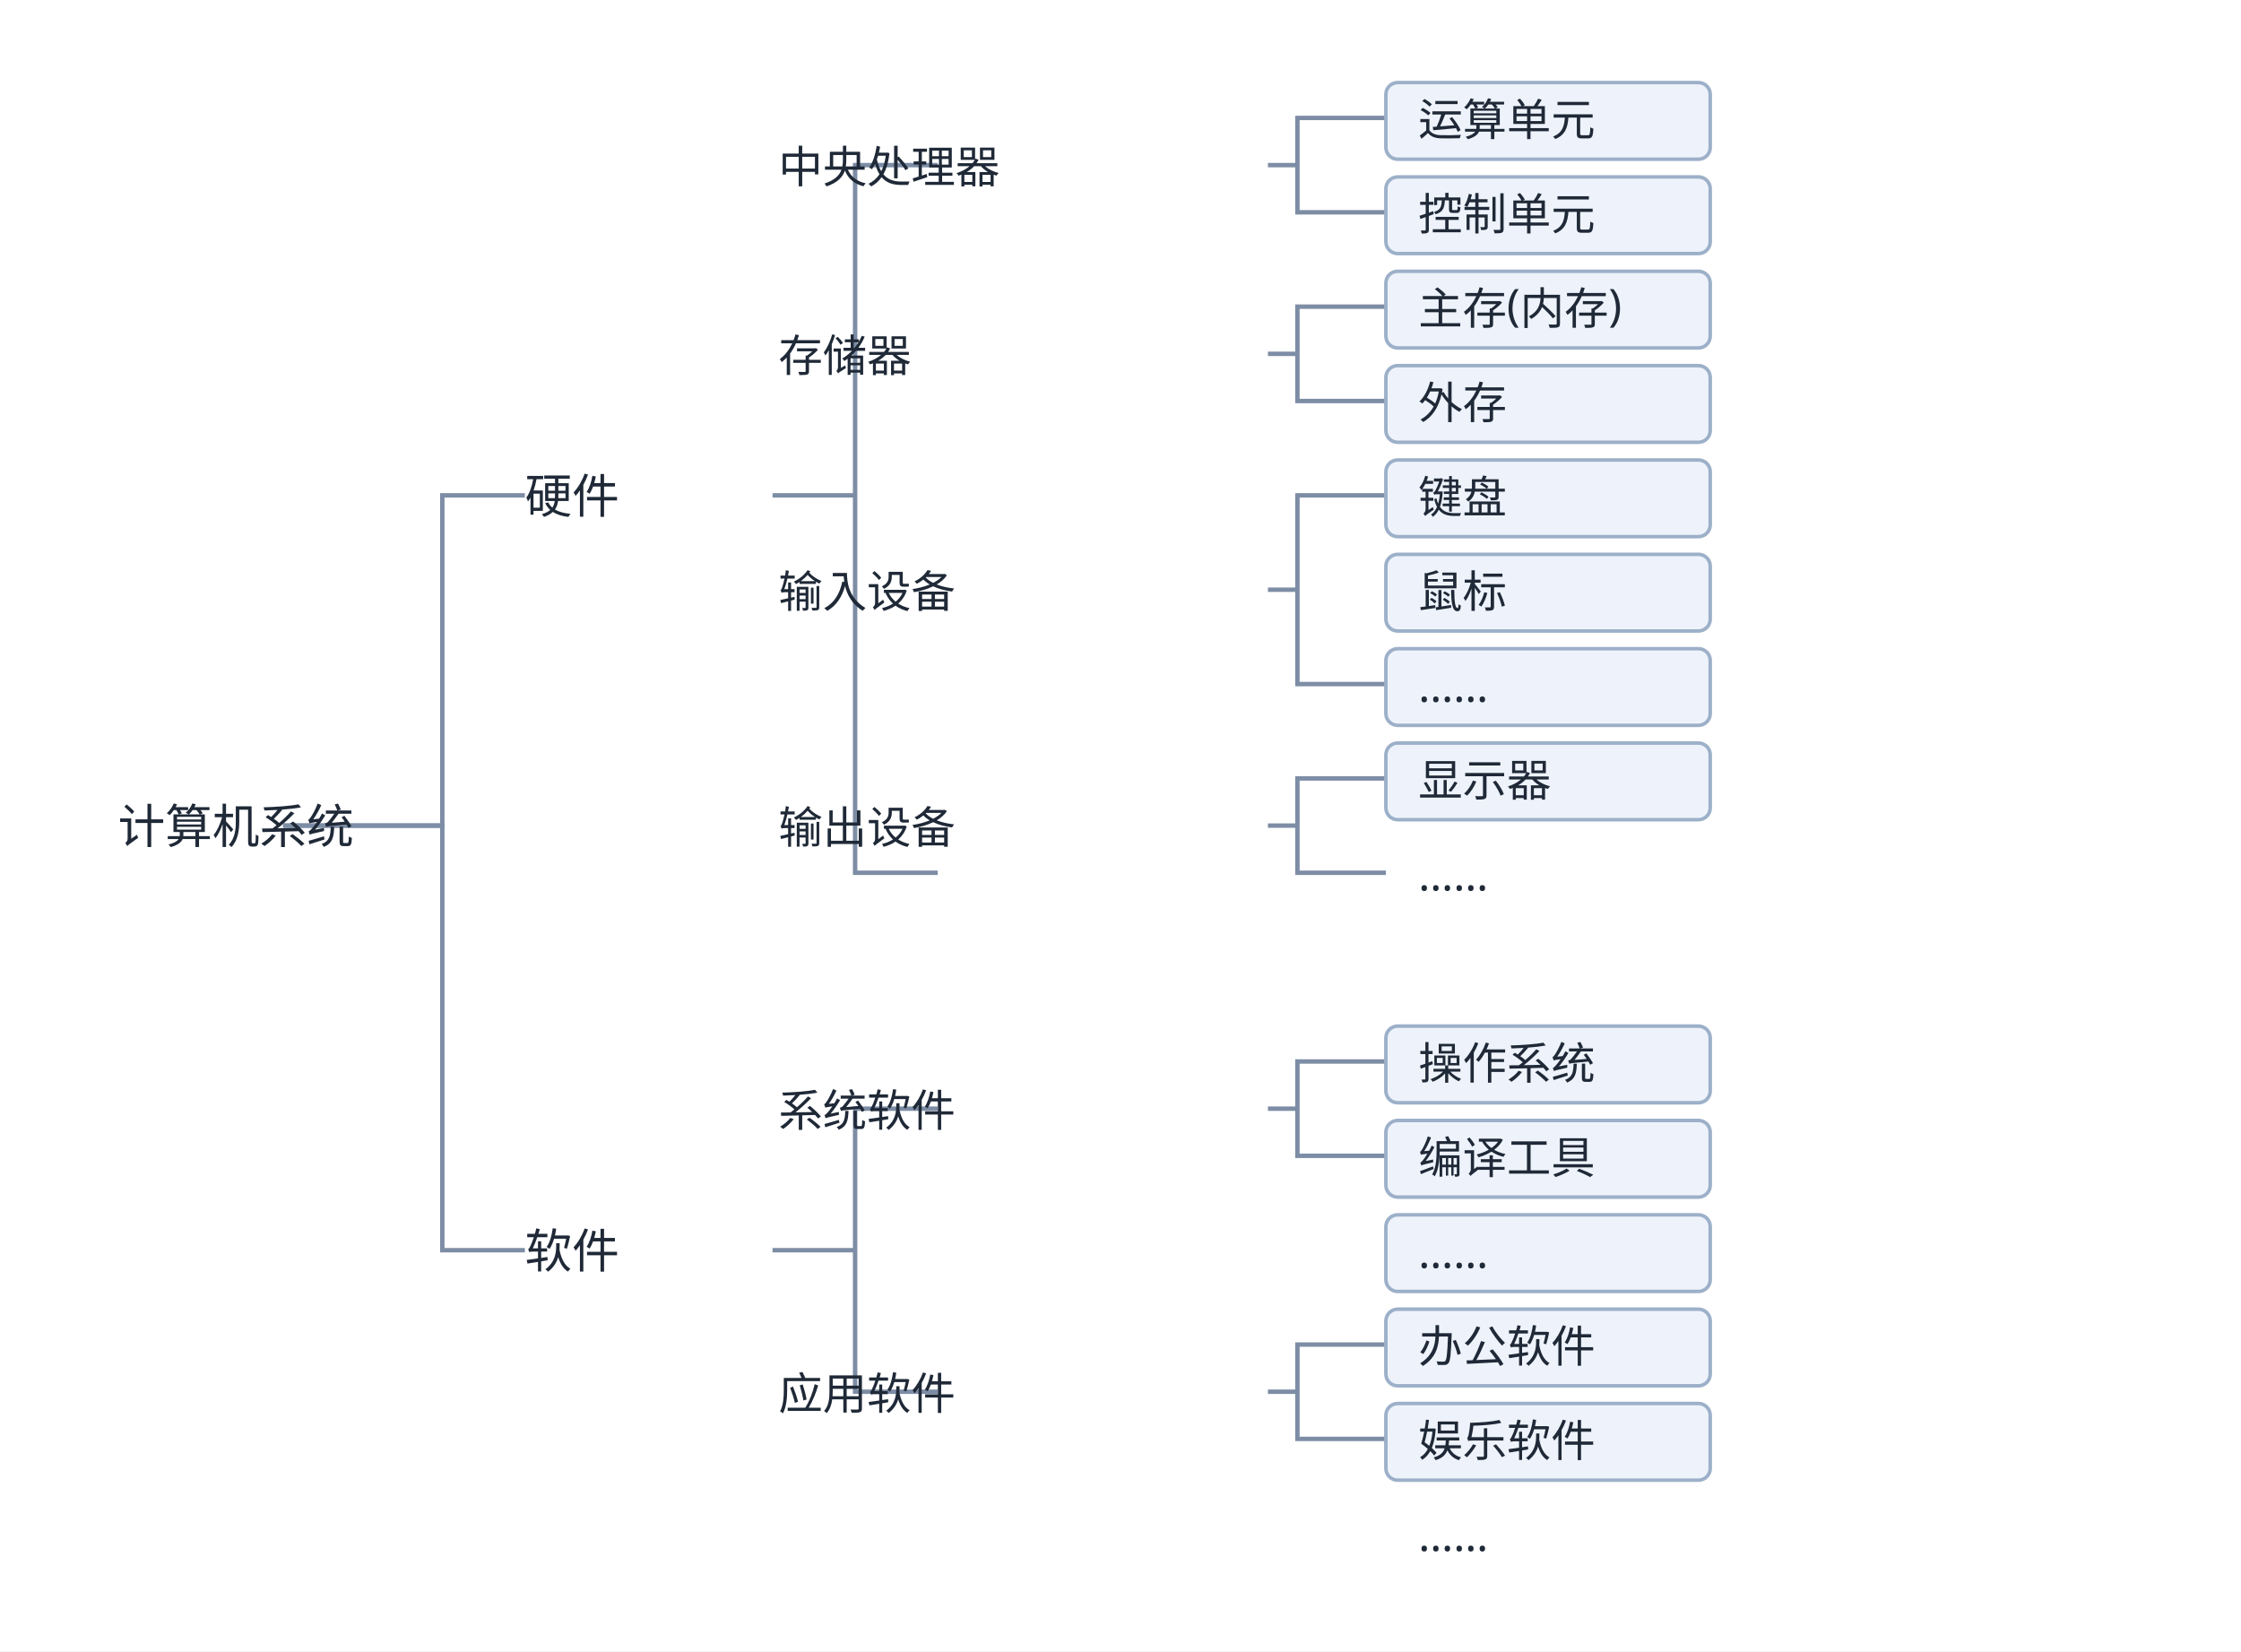
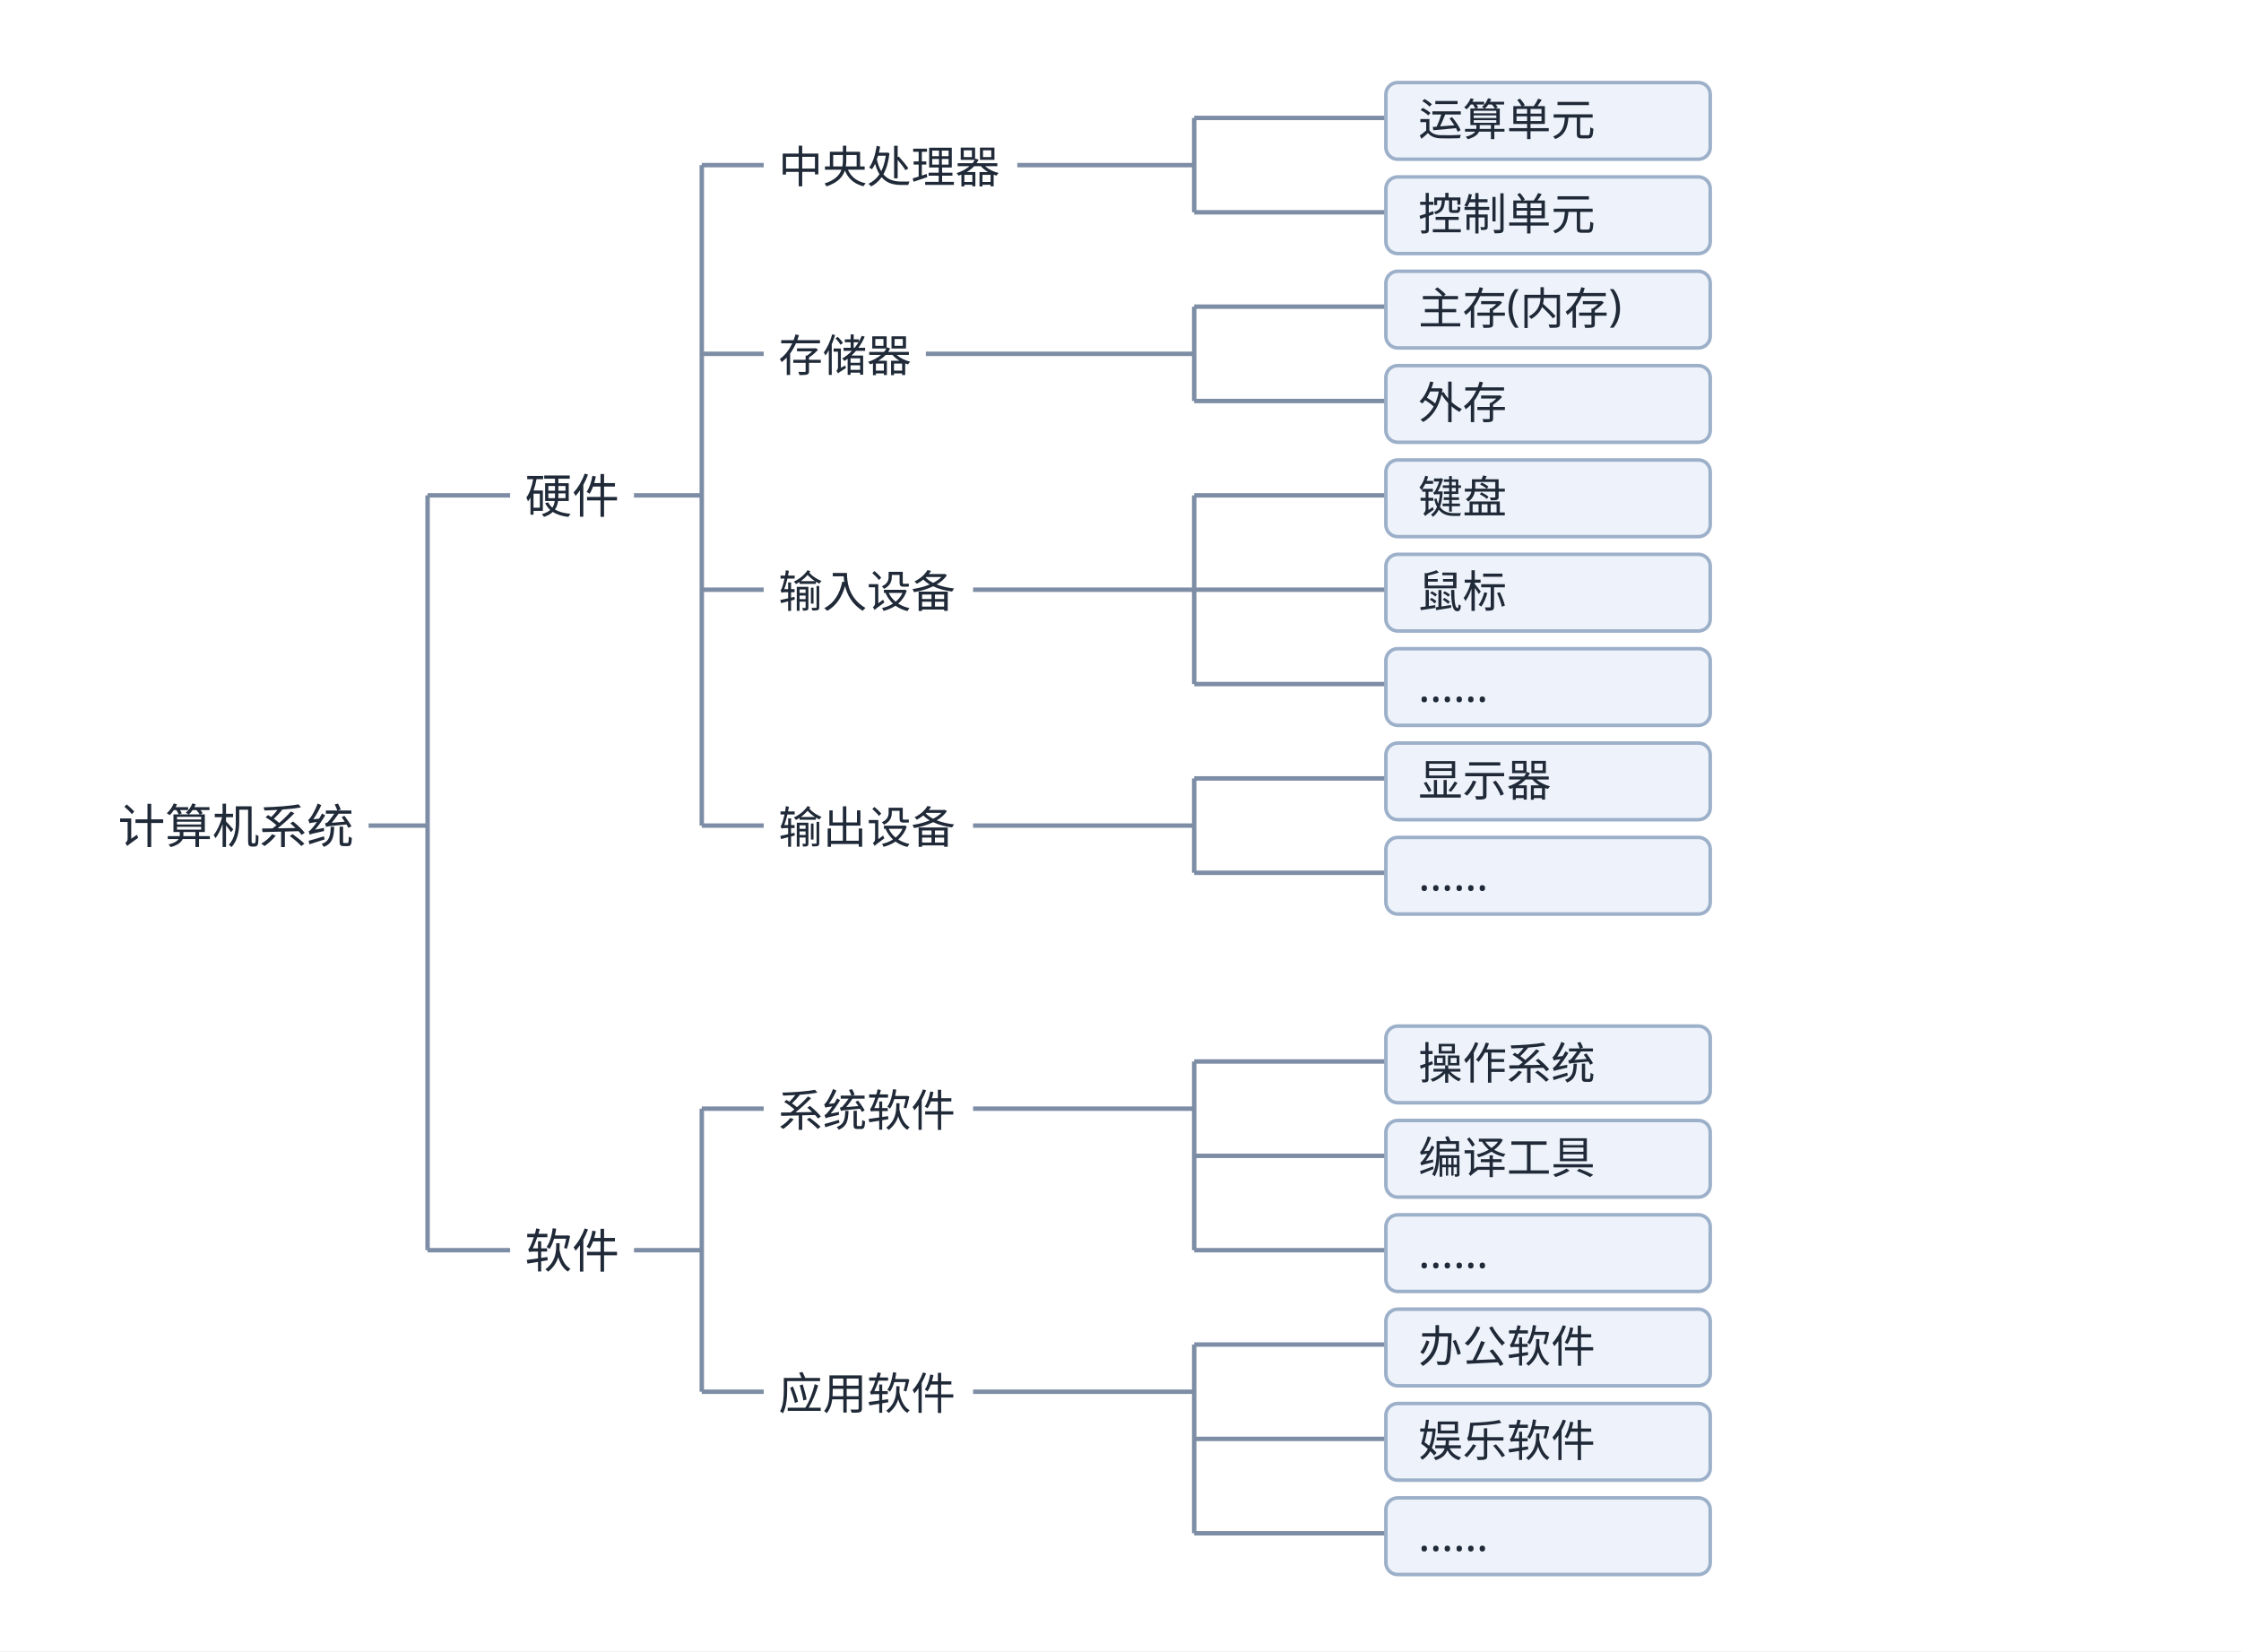
<svg xmlns="http://www.w3.org/2000/svg" width="760" height="560" viewBox="0 0 760 560" font-family="sans-serif">
  <rect width="760" height="560" fill="#ffffff" />
  <g stroke="#7d8da5" stroke-width="1.5" fill="none">
-     <path d="M96 280 H150 V168 H178" />
-     <path d="M96 280 H150 V424 H178" />
-     <path d="M262 168 H290 V56 H318 M290 168 V296 H318" />
-     <path d="M430 56 H440 V40 H470 M440 56 V72 H470" />
-     <path d="M430 120 H440 V104 H470 M440 120 V136 H470" />
-     <path d="M430 200 H440 V168 H470 M440 200 V232 H470" />
-     <path d="M430 280 H440 V264 H470 M440 280 V296 H470" />
-     <path d="M262 424 H290 V376 H318 M290 424 V472 H318" />
-     <path d="M430 376 H440 V360 H470 M440 376 V392 H470" />
-     <path d="M430 472 H440 V456 H470 M440 472 V488 H470" />
+     <path d="M125 280 H145 M145 168 V424 M145 168 H173 M145 424 H173" />
+     <path d="M215 168 H238 M238 56 V280 M238 56 H259 M238 120 H259 M238 200 H259 M238 280 H259" />
+     <path d="M215 424 H238 M238 376 V472 M238 376 H259 M238 472 H259" />
+     <path d="M345 56 H405 M405 40 V72 M405 40 H470 M405 72 H470" />
+     <path d="M314 120 H405 M405 104 V136 M405 104 H470 M405 136 H470" />
+     <path d="M330 200 H405 M405 168 V232 M405 168 H470 M405 200 H470 M405 232 H470" />
+     <path d="M330 280 H405 M405 264 V296 M405 264 H470 M405 296 H470" />
+     <path d="M330 376 H405 M405 360 V424 M405 360 H470 M405 392 H470 M405 424 H470" />
+     <path d="M330 472 H405 M405 456 V520 M405 456 H470 M405 488 H470 M405 520 H470" />
  </g>
  <g fill="#eef3fb" stroke="#9db0c9" stroke-width="1.2">
    <rect x="470" y="28" width="110" height="26" rx="4" />
    <rect x="470" y="60" width="110" height="26" rx="4" />
    <rect x="470" y="92" width="110" height="26" rx="4" />
    <rect x="470" y="124" width="110" height="26" rx="4" />
    <rect x="470" y="156" width="110" height="26" rx="4" />
    <rect x="470" y="188" width="110" height="26" rx="4" />
    <rect x="470" y="220" width="110" height="26" rx="4" />
    <rect x="470" y="252" width="110" height="26" rx="4" />
+     <rect x="470" y="284" width="110" height="26" rx="4" />
    <rect x="470" y="348" width="110" height="26" rx="4" />
    <rect x="470" y="380" width="110" height="26" rx="4" />
    <rect x="470" y="412" width="110" height="26" rx="4" />
    <rect x="470" y="444" width="110" height="26" rx="4" />
    <rect x="470" y="476" width="110" height="26" rx="4" />
+     <rect x="470" y="508" width="110" height="26" rx="4" />
  </g>
  <g font-size="15" fill="#1f2937">
    <text x="40" y="286" font-size="16">计算机系统</text>
    <text x="178" y="174" font-size="16">硬件</text>
    <text x="178" y="430" font-size="16">软件</text>
    <text x="264" y="62">中央处理器</text>
    <text x="264" y="126">存储器</text>
    <text x="264" y="206">输入设备</text>
    <text x="264" y="286">输出设备</text>
    <text x="264" y="382">系统软件</text>
    <text x="264" y="478">应用软件</text>
    <text x="481" y="46">运算单元</text>
    <text x="481" y="78">控制单元</text>
    <text x="481" y="110">主存(内存)</text>
    <text x="481" y="142">外存</text>
    <text x="481" y="174">键盘</text>
    <text x="481" y="206">鼠标</text>
    <text x="481" y="238">……</text>
    <text x="481" y="270">显示器</text>
    <text x="481" y="302">……</text>
    <text x="481" y="366">操作系统</text>
    <text x="481" y="398">编译工具</text>
    <text x="481" y="430">……</text>
    <text x="481" y="462">办公软件</text>
    <text x="481" y="494">娱乐软件</text>
    <text x="481" y="526">……</text>
  </g>
</svg>
